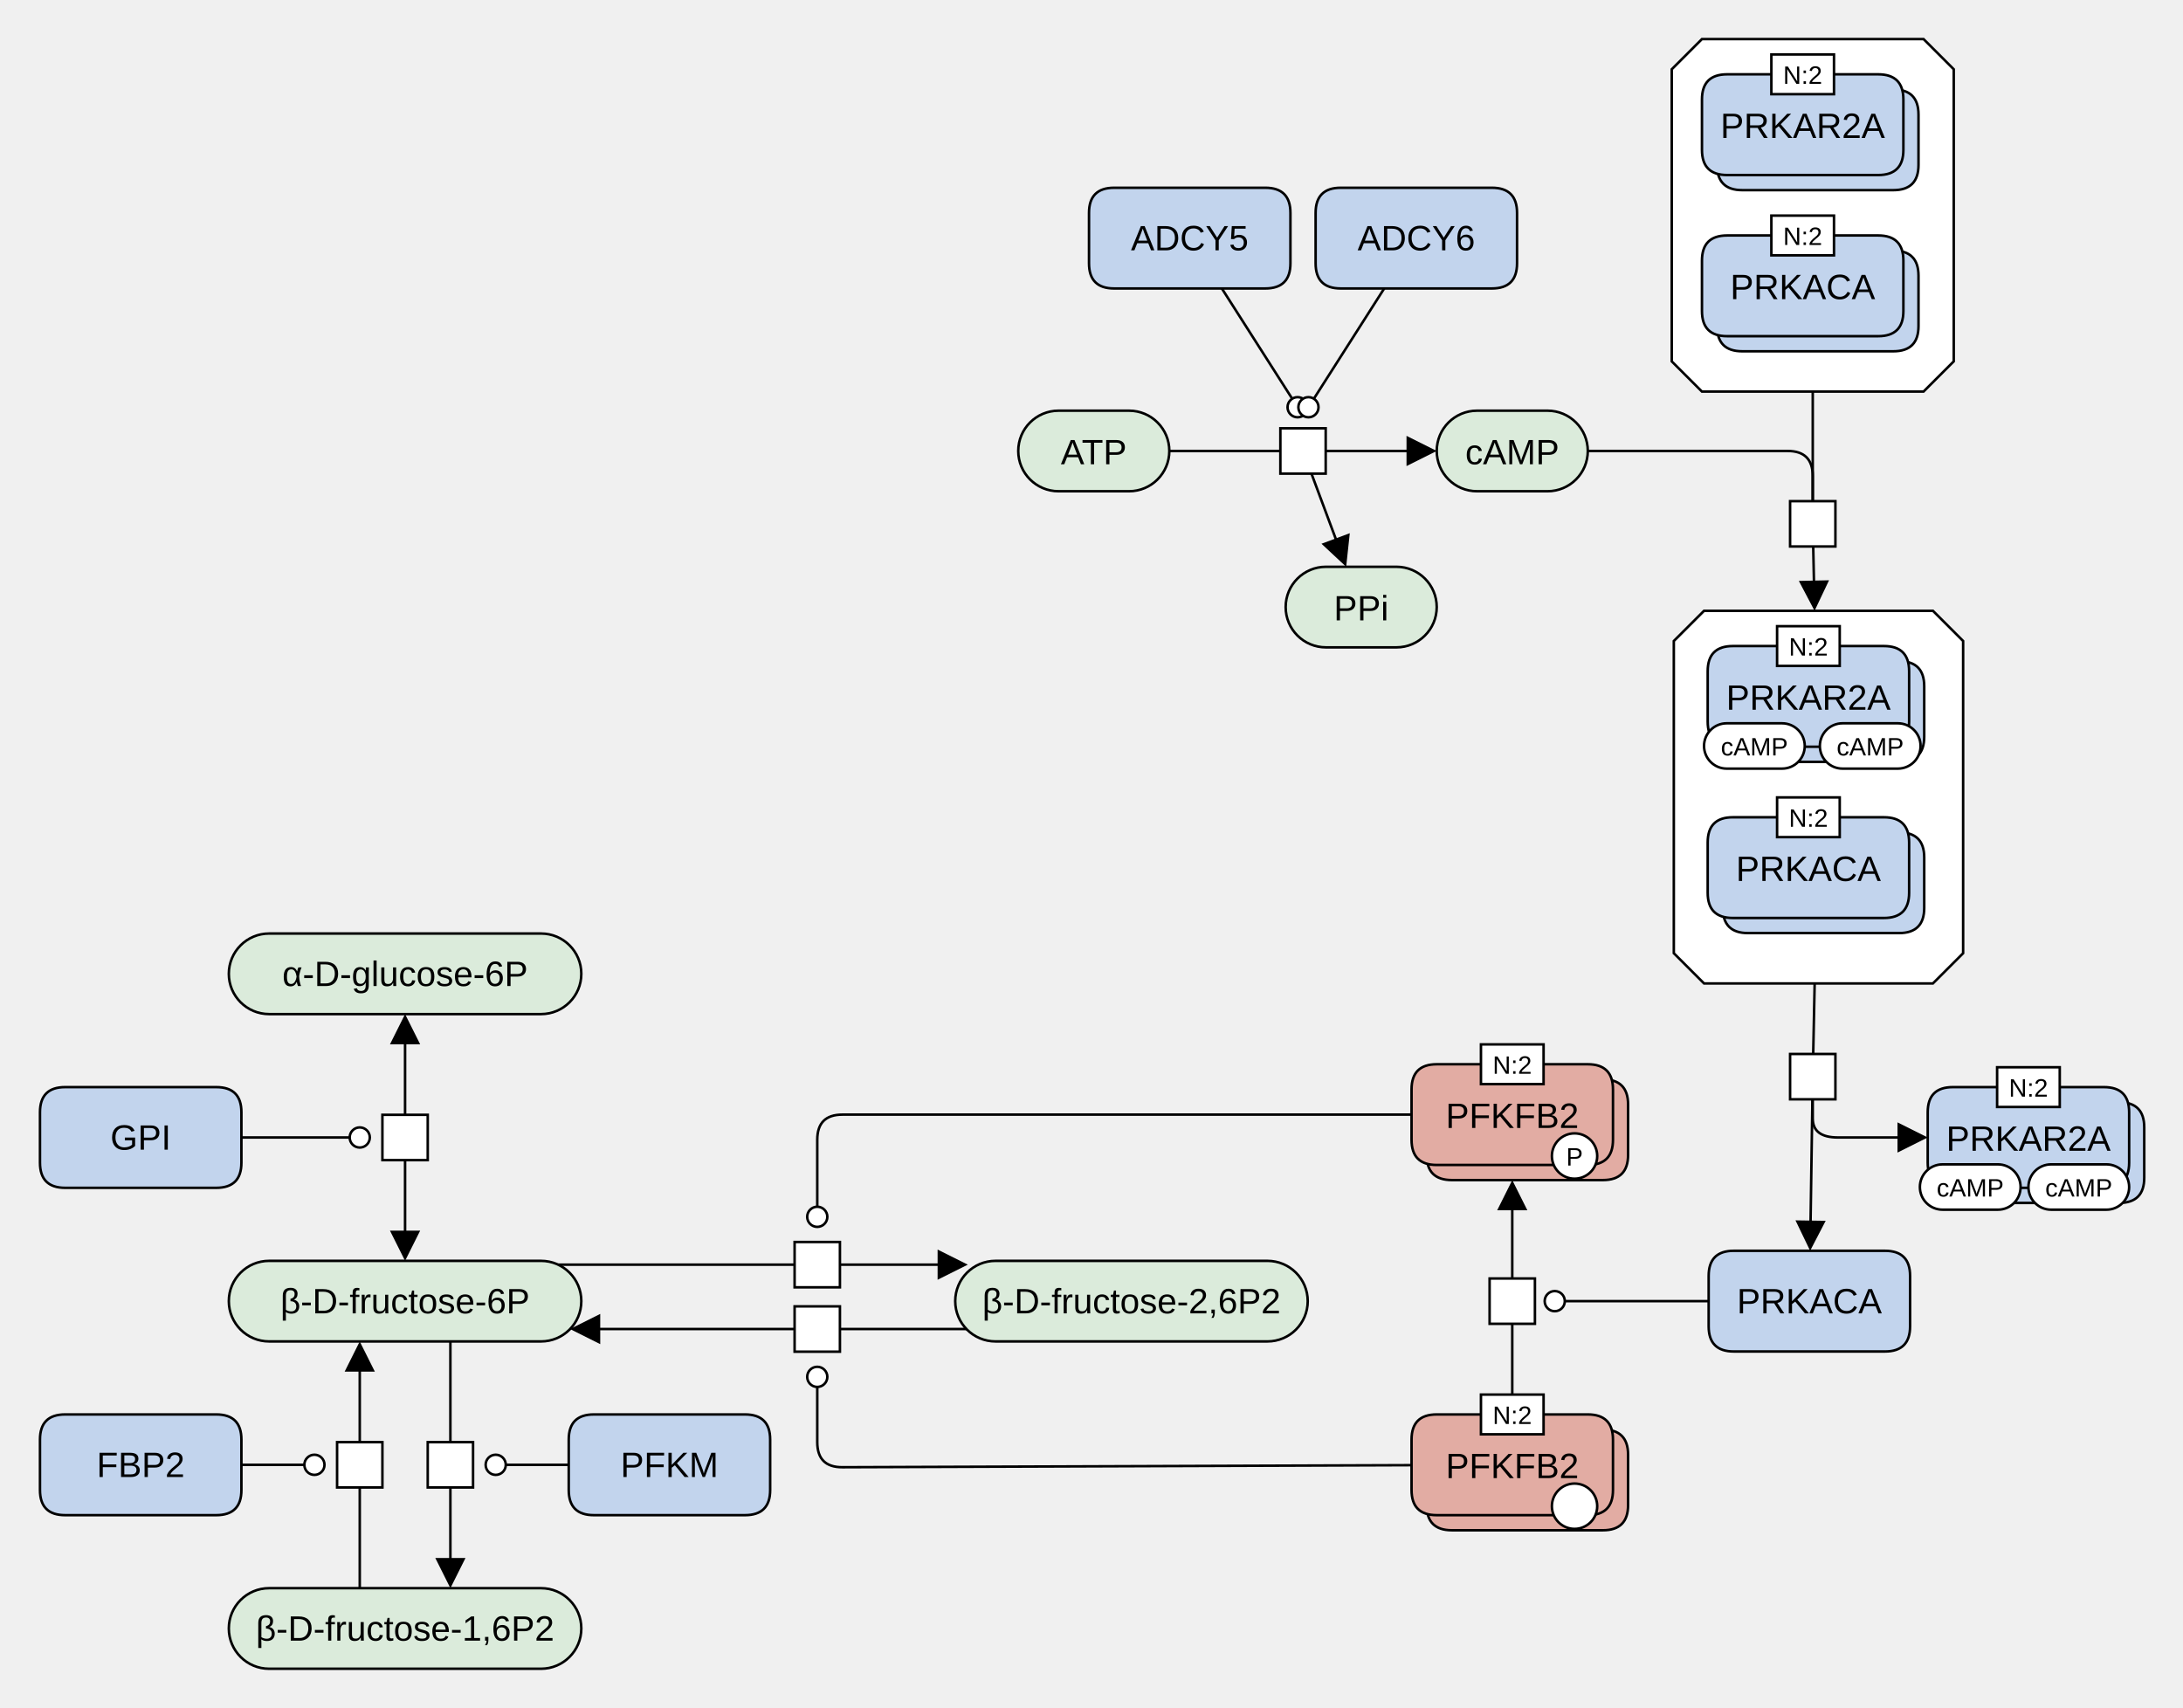
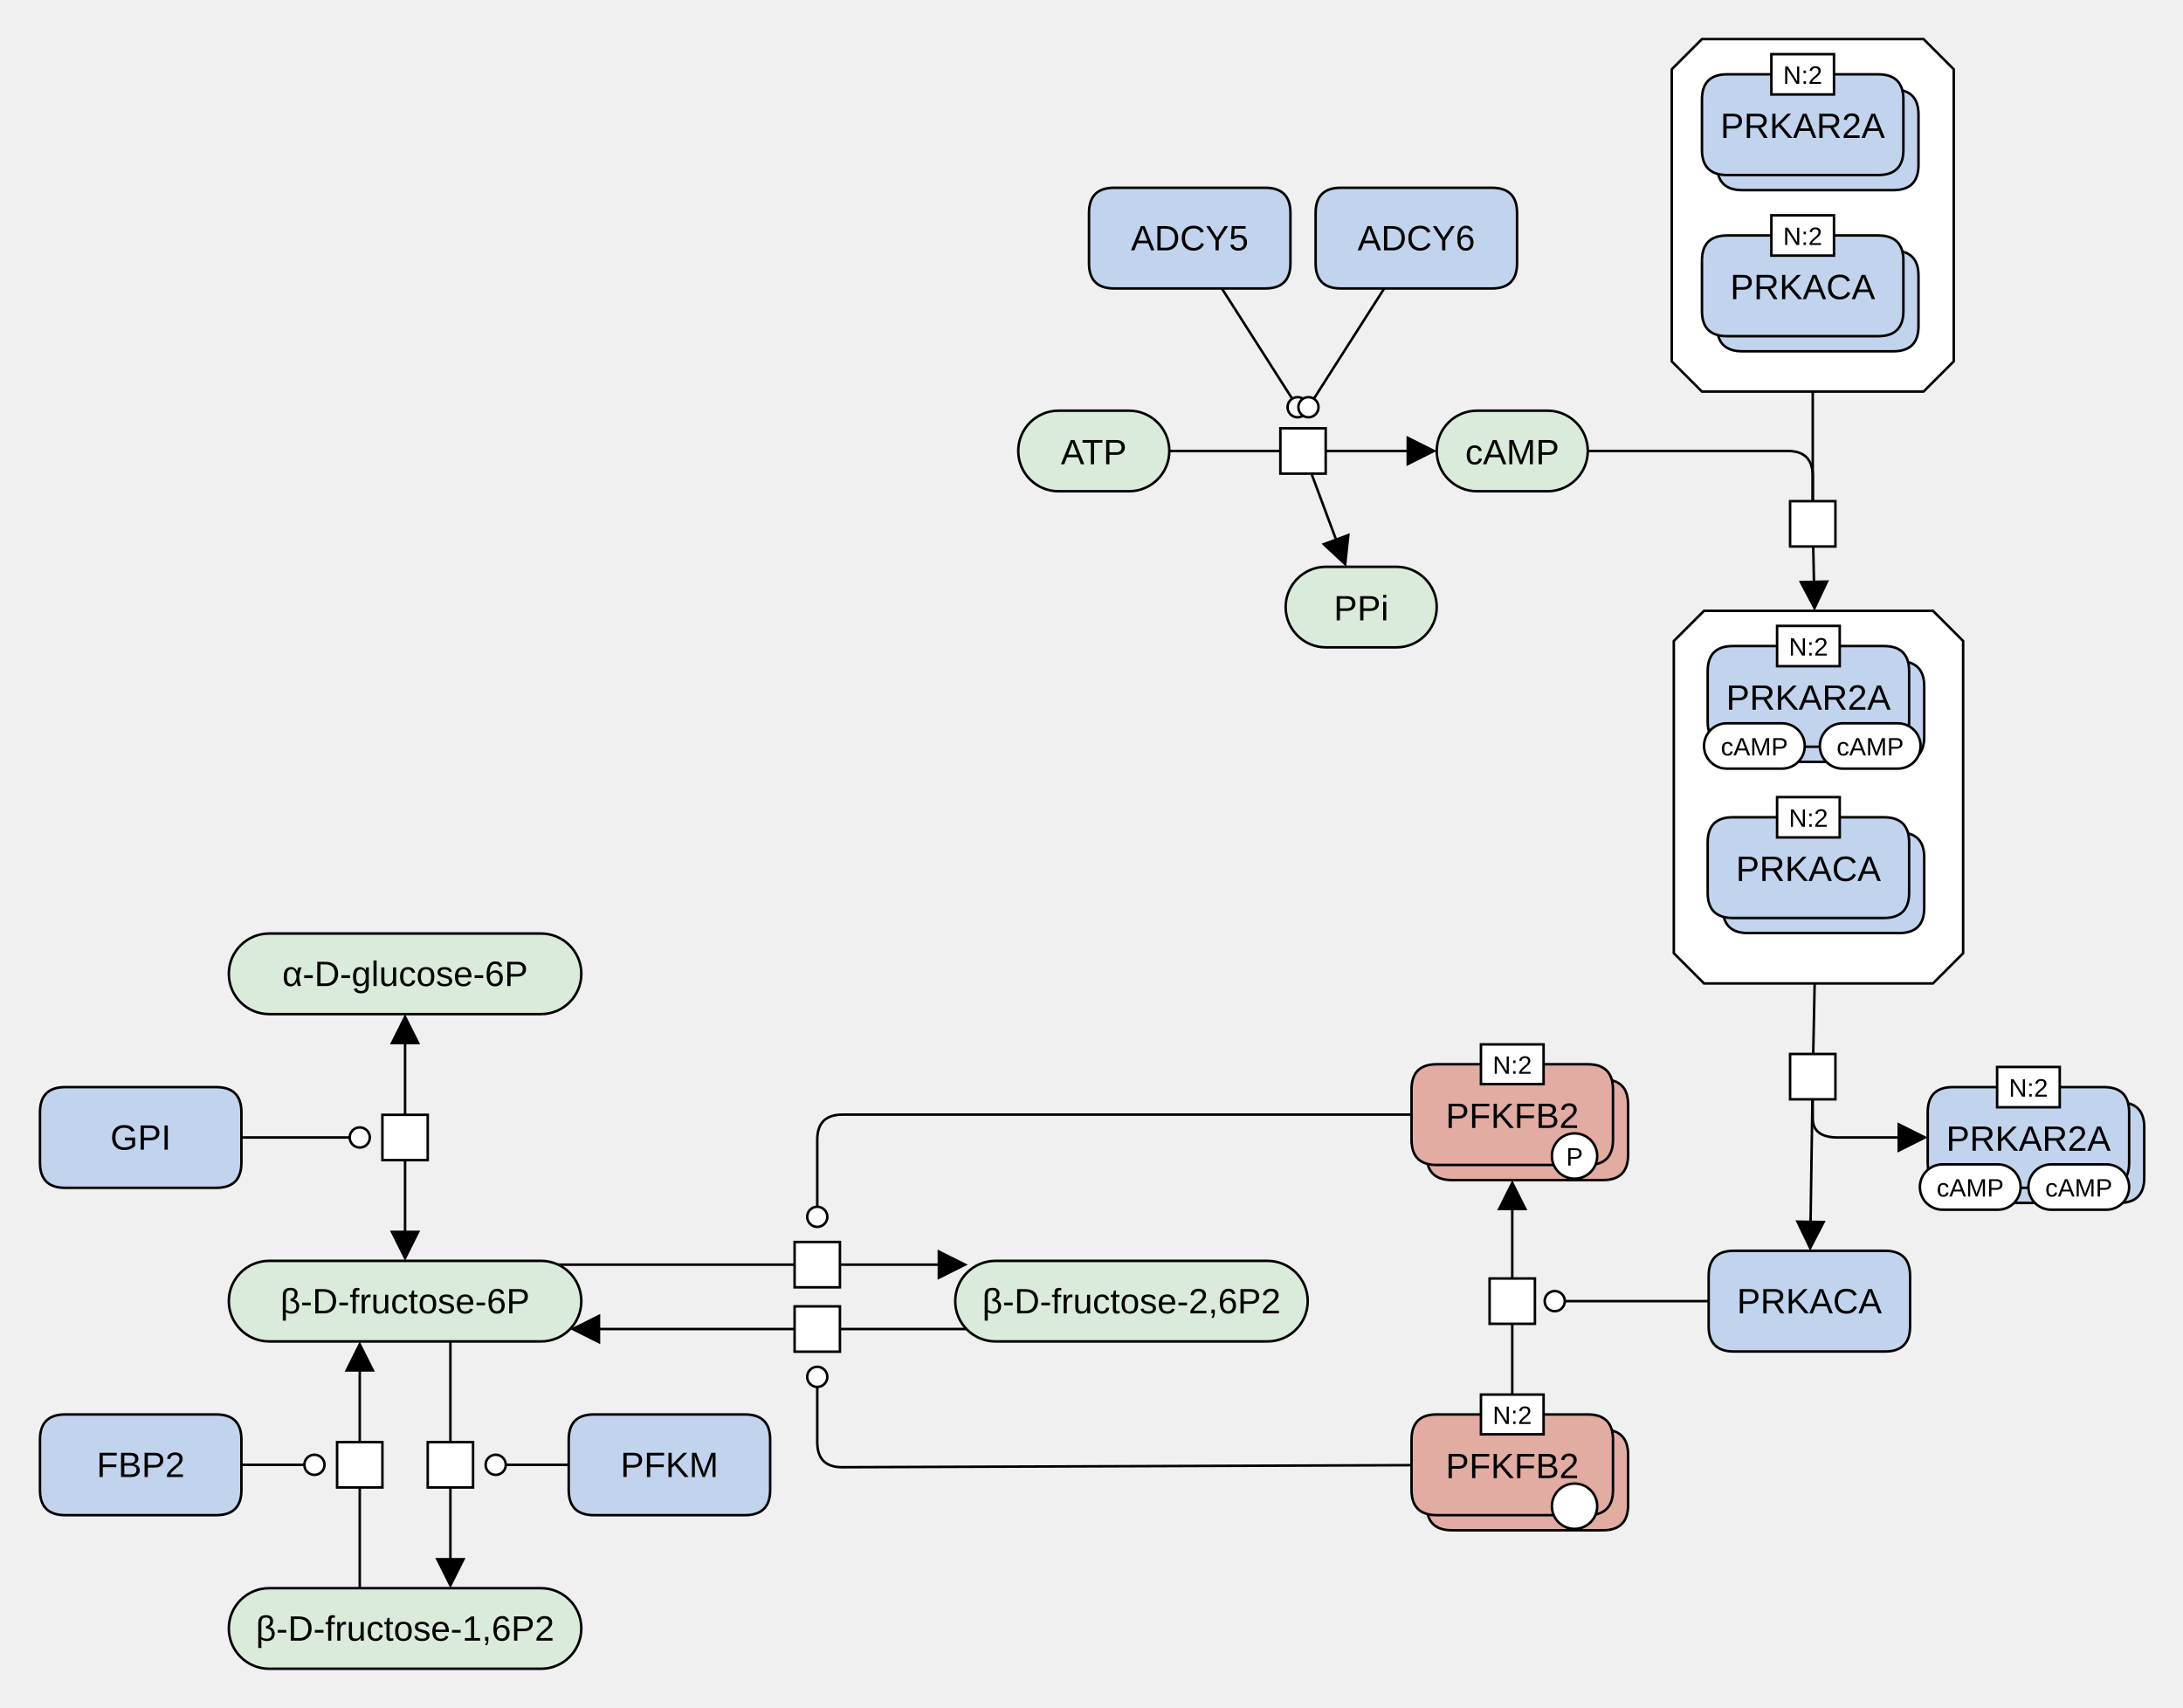
<svg xmlns="http://www.w3.org/2000/svg" xmlns:xlink="http://www.w3.org/1999/xlink" width="867" height="678" viewBox="0 0 867 678" stroke-linecap="butt" stroke-miterlimit="10">
  <g transform="translate(804,1441)">
    <a xlink:href="https://www.ebi.ac.uk/chebi/searchId.do?chebiId=CHEBI:58165" target="_blank">
      <path d="M-233.39 -1261.898 C-233.39 -1270.735 -226.227 -1277.898 -217.39 -1277.898 L-189.39 -1277.898 C-180.553 -1277.898 -173.39 -1270.735 -173.39 -1261.898 L-173.39 -1261.898 C-173.39 -1253.061 -180.553 -1245.898 -189.39 -1245.898 L-217.39 -1245.898 C-226.227 -1245.898 -233.39 -1253.061 -233.39 -1261.898 Z" fill="#DBEBDB" stroke="none" />
      <path d="M-233.39 -1261.898 C-233.39 -1270.735 -226.227 -1277.898 -217.39 -1277.898 L-189.39 -1277.898 C-180.553 -1277.898 -173.39 -1270.735 -173.39 -1261.898 L-173.39 -1261.898 C-173.39 -1253.061 -180.553 -1245.898 -189.39 -1245.898 L-217.39 -1245.898 C-226.227 -1245.898 -233.39 -1253.061 -233.39 -1261.898 Z" fill="none" stroke="#000000" />
      <text x="-203.39" y="-1256.606" text-anchor="middle" font-family="'Dialog', Arial, Helvetica, sans-serif" font-size="14" fill="#000000" stroke="none" xml:space="preserve">cAMP</text>
    </a>
    <a xlink:href="https://www.uniprot.org/uniprotkb/P13861" target="_blank">
      <path d="M-32.39 -993.246 Q-32.39 -1003.246 -22.39 -1003.246 L37.61 -1003.246 Q47.61 -1003.246 47.61 -993.246 L47.61 -973.246 Q47.61 -963.246 37.61 -963.246 L-22.39 -963.246 Q-32.39 -963.246 -32.39 -973.246 Z" fill="#C2D4ED" stroke="none" />
      <path d="M-32.39 -993.246 Q-32.39 -1003.246 -22.39 -1003.246 L37.61 -1003.246 Q47.61 -1003.246 47.61 -993.246 L47.61 -973.246 Q47.61 -963.246 37.61 -963.246 L-22.39 -963.246 Q-32.39 -963.246 -32.39 -973.246 Z" fill="none" stroke="#000000" />
      <path d="M-38.39 -999.246 Q-38.39 -1009.246 -28.39 -1009.246 L31.61 -1009.246 Q41.61 -1009.246 41.61 -999.246 L41.61 -979.246 Q41.61 -969.246 31.61 -969.246 L-28.39 -969.246 Q-38.39 -969.246 -38.39 -979.246 Z" fill="#C2D4ED" stroke="none" />
      <path d="M-38.39 -999.246 Q-38.39 -1009.246 -28.39 -1009.246 L31.61 -1009.246 Q41.61 -1009.246 41.61 -999.246 L41.61 -979.246 Q41.61 -969.246 31.61 -969.246 L-28.39 -969.246 Q-38.39 -969.246 -38.39 -979.246 Z" fill="none" stroke="#000000" />
      <text x="1.61" y="-983.955" text-anchor="middle" font-family="'Dialog', Arial, Helvetica, sans-serif" font-size="14" fill="#000000" stroke="none" xml:space="preserve">PRKAR2A</text>
      <path d="M-41.5 -969.567 C-41.5 -974.537 -37.471 -978.567 -32.5 -978.567 L-10.5 -978.567 C-5.529 -978.567 -1.5 -974.537 -1.5 -969.567 L-1.5 -969.567 C-1.5 -964.596 -5.529 -960.567 -10.5 -960.567 L-32.5 -960.567 C-37.471 -960.567 -41.5 -964.596 -41.5 -969.567 Z" fill="#FFFFFF" stroke="none" />
      <path d="M-41.5 -969.567 C-41.5 -974.537 -37.471 -978.567 -32.5 -978.567 L-10.5 -978.567 C-5.529 -978.567 -1.5 -974.537 -1.5 -969.567 L-1.5 -969.567 C-1.5 -964.596 -5.529 -960.567 -10.5 -960.567 L-32.5 -960.567 C-37.471 -960.567 -41.5 -964.596 -41.5 -969.567 Z" fill="none" stroke="#000000" />
      <text x="-21.5" y="-965.787" text-anchor="middle" font-family="'Dialog', Arial, Helvetica, sans-serif" font-size="10" fill="#000000" stroke="none" xml:space="preserve">cAMP</text>
      <path d="M1.61 -969.567 C1.61 -974.537 5.639 -978.567 10.61 -978.567 L32.61 -978.567 C37.581 -978.567 41.61 -974.537 41.61 -969.567 L41.61 -969.567 C41.61 -964.596 37.581 -960.567 32.61 -960.567 L10.61 -960.567 C5.639 -960.567 1.61 -964.596 1.61 -969.567 Z" fill="#FFFFFF" stroke="none" />
      <path d="M1.61 -969.567 C1.61 -974.537 5.639 -978.567 10.61 -978.567 L32.61 -978.567 C37.581 -978.567 41.61 -974.537 41.61 -969.567 L41.61 -969.567 C41.61 -964.596 37.581 -960.567 32.61 -960.567 L10.61 -960.567 C5.639 -960.567 1.61 -964.596 1.61 -969.567 Z" fill="none" stroke="#000000" />
      <text x="21.61" y="-965.787" text-anchor="middle" font-family="'Dialog', Arial, Helvetica, sans-serif" font-size="10" fill="#000000" stroke="none" xml:space="preserve">cAMP</text>
-       <path d="M-10.827 -1017.135 L14.048 -1017.135 L14.048 -1001.358 L-10.827 -1001.358 Z" fill="#FFFFFF" stroke="none" />
-       <path d="M-10.827 -1017.135 L14.048 -1017.135 L14.048 -1001.358 L-10.827 -1001.358 Z" fill="none" stroke="#000000" />
+       <path d="M-10.827 -1017.246 L14.048 -1017.246 L14.048 -1001.246 L-10.827 -1001.246 Z" fill="#FFFFFF" stroke="none" />
+       <path d="M-10.827 -1017.246 L14.048 -1017.246 L14.048 -1001.246 L-10.827 -1001.246 Z" fill="none" stroke="#000000" />
      <text x="1.61" y="-1005.467" text-anchor="middle" font-family="'Dialog', Arial, Helvetica, sans-serif" font-size="10" fill="#000000" stroke="none" xml:space="preserve">N:2</text>
    </a>
    <path d="M-93.049 -1241.96 L-75.049 -1241.96 L-75.049 -1223.96 L-93.049 -1223.96 Z" fill="#FFFFFF" stroke="none" />
    <path d="M-93.049 -1241.96 L-75.049 -1241.96 L-75.049 -1223.96 L-93.049 -1223.96 Z" fill="none" stroke="#000000" />
    <path d="M-128.049 -1425.483 L-40.049 -1425.483 L-28.049 -1413.483 L-28.049 -1297.483 L-40.049 -1285.483 L-128.049 -1285.483 L-140.049 -1297.483 L-140.049 -1413.483 Z" fill="#FFFFFF" stroke="none" />
    <path d="M-128.049 -1425.483 L-40.049 -1425.483 L-28.049 -1413.483 L-28.049 -1297.483 L-40.049 -1285.483 L-128.049 -1285.483 L-140.049 -1297.483 L-140.049 -1413.483 Z" fill="none" stroke="#000000" />
    <a xlink:href="https://www.uniprot.org/uniprotkb/P13861" target="_blank">
      <path d="M-122.049 -1395.483 Q-122.049 -1405.483 -112.049 -1405.483 L-52.049 -1405.483 Q-42.049 -1405.483 -42.049 -1395.483 L-42.049 -1375.483 Q-42.049 -1365.483 -52.049 -1365.483 L-112.049 -1365.483 Q-122.049 -1365.483 -122.049 -1375.483 Z" fill="#C2D4ED" stroke="none" />
      <path d="M-122.049 -1395.483 Q-122.049 -1405.483 -112.049 -1405.483 L-52.049 -1405.483 Q-42.049 -1405.483 -42.049 -1395.483 L-42.049 -1375.483 Q-42.049 -1365.483 -52.049 -1365.483 L-112.049 -1365.483 Q-122.049 -1365.483 -122.049 -1375.483 Z" fill="none" stroke="#000000" />
      <path d="M-128.049 -1401.483 Q-128.049 -1411.483 -118.049 -1411.483 L-58.049 -1411.483 Q-48.049 -1411.483 -48.049 -1401.483 L-48.049 -1381.483 Q-48.049 -1371.483 -58.049 -1371.483 L-118.049 -1371.483 Q-128.049 -1371.483 -128.049 -1381.483 Z" fill="#C2D4ED" stroke="none" />
      <path d="M-128.049 -1401.483 Q-128.049 -1411.483 -118.049 -1411.483 L-58.049 -1411.483 Q-48.049 -1411.483 -48.049 -1401.483 L-48.049 -1381.483 Q-48.049 -1371.483 -58.049 -1371.483 L-118.049 -1371.483 Q-128.049 -1371.483 -128.049 -1381.483 Z" fill="none" stroke="#000000" />
      <text x="-88.049" y="-1386.192" text-anchor="middle" font-family="'Dialog', Arial, Helvetica, sans-serif" font-size="14" fill="#000000" stroke="none" xml:space="preserve">PRKAR2A</text>
-       <path d="M-100.486 -1419.372 L-75.611 -1419.372 L-75.611 -1403.595 L-100.486 -1403.595 Z" fill="#FFFFFF" stroke="none" />
-       <path d="M-100.486 -1419.372 L-75.611 -1419.372 L-75.611 -1403.595 L-100.486 -1403.595 Z" fill="none" stroke="#000000" />
+       <path d="M-100.486 -1419.483 L-75.611 -1419.483 L-75.611 -1403.483 L-100.486 -1403.483 Z" fill="#FFFFFF" stroke="none" />
+       <path d="M-100.486 -1419.483 L-75.611 -1419.483 L-75.611 -1403.483 L-100.486 -1403.483 Z" fill="none" stroke="#000000" />
      <text x="-88.049" y="-1407.704" text-anchor="middle" font-family="'Dialog', Arial, Helvetica, sans-serif" font-size="10" fill="#000000" stroke="none" xml:space="preserve">N:2</text>
    </a>
    <a xlink:href="https://www.uniprot.org/uniprotkb/P17612" target="_blank">
      <path d="M-122.049 -1331.483 Q-122.049 -1341.483 -112.049 -1341.483 L-52.049 -1341.483 Q-42.049 -1341.483 -42.049 -1331.483 L-42.049 -1311.483 Q-42.049 -1301.483 -52.049 -1301.483 L-112.049 -1301.483 Q-122.049 -1301.483 -122.049 -1311.483 Z" fill="#C2D4ED" stroke="none" />
      <path d="M-122.049 -1331.483 Q-122.049 -1341.483 -112.049 -1341.483 L-52.049 -1341.483 Q-42.049 -1341.483 -42.049 -1331.483 L-42.049 -1311.483 Q-42.049 -1301.483 -52.049 -1301.483 L-112.049 -1301.483 Q-122.049 -1301.483 -122.049 -1311.483 Z" fill="none" stroke="#000000" />
      <path d="M-128.049 -1337.483 Q-128.049 -1347.483 -118.049 -1347.483 L-58.049 -1347.483 Q-48.049 -1347.483 -48.049 -1337.483 L-48.049 -1317.483 Q-48.049 -1307.483 -58.049 -1307.483 L-118.049 -1307.483 Q-128.049 -1307.483 -128.049 -1317.483 Z" fill="#C2D4ED" stroke="none" />
      <path d="M-128.049 -1337.483 Q-128.049 -1347.483 -118.049 -1347.483 L-58.049 -1347.483 Q-48.049 -1347.483 -48.049 -1337.483 L-48.049 -1317.483 Q-48.049 -1307.483 -58.049 -1307.483 L-118.049 -1307.483 Q-128.049 -1307.483 -128.049 -1317.483 Z" fill="none" stroke="#000000" />
      <text x="-88.049" y="-1322.192" text-anchor="middle" font-family="'Dialog', Arial, Helvetica, sans-serif" font-size="14" fill="#000000" stroke="none" xml:space="preserve">PRKACA</text>
-       <path d="M-100.486 -1355.372 L-75.611 -1355.372 L-75.611 -1339.595 L-100.486 -1339.595 Z" fill="#FFFFFF" stroke="none" />
-       <path d="M-100.486 -1355.372 L-75.611 -1355.372 L-75.611 -1339.595 L-100.486 -1339.595 Z" fill="none" stroke="#000000" />
+       <path d="M-100.486 -1355.483 L-75.611 -1355.483 L-75.611 -1339.483 L-100.486 -1339.483 Z" fill="#FFFFFF" stroke="none" />
+       <path d="M-100.486 -1355.483 L-75.611 -1355.483 L-75.611 -1339.483 L-100.486 -1339.483 Z" fill="none" stroke="#000000" />
      <text x="-88.049" y="-1343.704" text-anchor="middle" font-family="'Dialog', Arial, Helvetica, sans-serif" font-size="10" fill="#000000" stroke="none" xml:space="preserve">N:2</text>
    </a>
    <path d="M-93.049 -1022.404 L-75.049 -1022.404 L-75.049 -1004.404 L-93.049 -1004.404 Z" fill="#FFFFFF" stroke="none" />
    <path d="M-93.049 -1022.404 L-75.049 -1022.404 L-75.049 -1004.404 L-93.049 -1004.404 Z" fill="none" stroke="#000000" />
    <path d="M-127.226 -1198.419 L-36.323 -1198.419 L-24.323 -1186.419 L-24.323 -1062.419 L-36.323 -1050.419 L-127.226 -1050.419 L-139.226 -1062.419 L-139.226 -1186.419 Z" fill="#FFFFFF" stroke="none" />
    <path d="M-127.226 -1198.419 L-36.323 -1198.419 L-24.323 -1186.419 L-24.323 -1062.419 L-36.323 -1050.419 L-127.226 -1050.419 L-139.226 -1062.419 L-139.226 -1186.419 Z" fill="none" stroke="#000000" />
    <a xlink:href="https://www.uniprot.org/uniprotkb/P13861" target="_blank">
      <path d="M-119.774 -1168.419 Q-119.774 -1178.419 -109.774 -1178.419 L-49.774 -1178.419 Q-39.774 -1178.419 -39.774 -1168.419 L-39.774 -1148.419 Q-39.774 -1138.419 -49.774 -1138.419 L-109.774 -1138.419 Q-119.774 -1138.419 -119.774 -1148.419 Z" fill="#C2D4ED" stroke="none" />
      <path d="M-119.774 -1168.419 Q-119.774 -1178.419 -109.774 -1178.419 L-49.774 -1178.419 Q-39.774 -1178.419 -39.774 -1168.419 L-39.774 -1148.419 Q-39.774 -1138.419 -49.774 -1138.419 L-109.774 -1138.419 Q-119.774 -1138.419 -119.774 -1148.419 Z" fill="none" stroke="#000000" />
      <path d="M-125.774 -1174.419 Q-125.774 -1184.419 -115.774 -1184.419 L-55.774 -1184.419 Q-45.774 -1184.419 -45.774 -1174.419 L-45.774 -1154.419 Q-45.774 -1144.419 -55.774 -1144.419 L-115.774 -1144.419 Q-125.774 -1144.419 -125.774 -1154.419 Z" fill="#C2D4ED" stroke="none" />
      <path d="M-125.774 -1174.419 Q-125.774 -1184.419 -115.774 -1184.419 L-55.774 -1184.419 Q-45.774 -1184.419 -45.774 -1174.419 L-45.774 -1154.419 Q-45.774 -1144.419 -55.774 -1144.419 L-115.774 -1144.419 Q-125.774 -1144.419 -125.774 -1154.419 Z" fill="none" stroke="#000000" />
      <text x="-85.774" y="-1159.127" text-anchor="middle" font-family="'Dialog', Arial, Helvetica, sans-serif" font-size="14" fill="#000000" stroke="none" xml:space="preserve">PRKAR2A</text>
      <path d="M-127.226 -1144.739 C-127.226 -1149.709 -123.196 -1153.739 -118.226 -1153.739 L-96.226 -1153.739 C-91.255 -1153.739 -87.226 -1149.709 -87.226 -1144.739 L-87.226 -1144.739 C-87.226 -1139.768 -91.255 -1135.739 -96.226 -1135.739 L-118.226 -1135.739 C-123.196 -1135.739 -127.226 -1139.768 -127.226 -1144.739 Z" fill="#FFFFFF" stroke="none" />
      <path d="M-127.226 -1144.739 C-127.226 -1149.709 -123.196 -1153.739 -118.226 -1153.739 L-96.226 -1153.739 C-91.255 -1153.739 -87.226 -1149.709 -87.226 -1144.739 L-87.226 -1144.739 C-87.226 -1139.768 -91.255 -1135.739 -96.226 -1135.739 L-118.226 -1135.739 C-123.196 -1135.739 -127.226 -1139.768 -127.226 -1144.739 Z" fill="none" stroke="#000000" />
      <text x="-107.226" y="-1140.959" text-anchor="middle" font-family="'Dialog', Arial, Helvetica, sans-serif" font-size="10" fill="#000000" stroke="none" xml:space="preserve">cAMP</text>
      <path d="M-81.226 -1144.739 C-81.226 -1149.709 -77.196 -1153.739 -72.226 -1153.739 L-50.226 -1153.739 C-45.255 -1153.739 -41.226 -1149.709 -41.226 -1144.739 L-41.226 -1144.739 C-41.226 -1139.768 -45.255 -1135.739 -50.226 -1135.739 L-72.226 -1135.739 C-77.196 -1135.739 -81.226 -1139.768 -81.226 -1144.739 Z" fill="#FFFFFF" stroke="none" />
      <path d="M-81.226 -1144.739 C-81.226 -1149.709 -77.196 -1153.739 -72.226 -1153.739 L-50.226 -1153.739 C-45.255 -1153.739 -41.226 -1149.709 -41.226 -1144.739 L-41.226 -1144.739 C-41.226 -1139.768 -45.255 -1135.739 -50.226 -1135.739 L-72.226 -1135.739 C-77.196 -1135.739 -81.226 -1139.768 -81.226 -1144.739 Z" fill="none" stroke="#000000" />
      <text x="-61.226" y="-1140.959" text-anchor="middle" font-family="'Dialog', Arial, Helvetica, sans-serif" font-size="10" fill="#000000" stroke="none" xml:space="preserve">cAMP</text>
-       <path d="M-98.212 -1192.307 L-73.337 -1192.307 L-73.337 -1176.53 L-98.212 -1176.53 Z" fill="#FFFFFF" stroke="none" />
-       <path d="M-98.212 -1192.307 L-73.337 -1192.307 L-73.337 -1176.53 L-98.212 -1176.53 Z" fill="none" stroke="#000000" />
+       <path d="M-98.212 -1192.419 L-73.337 -1192.419 L-73.337 -1176.419 L-98.212 -1176.419 Z" fill="#FFFFFF" stroke="none" />
+       <path d="M-98.212 -1192.419 L-73.337 -1192.419 L-73.337 -1176.419 L-98.212 -1176.419 Z" fill="none" stroke="#000000" />
      <text x="-85.774" y="-1180.639" text-anchor="middle" font-family="'Dialog', Arial, Helvetica, sans-serif" font-size="10" fill="#000000" stroke="none" xml:space="preserve">N:2</text>
    </a>
    <a xlink:href="https://www.uniprot.org/uniprotkb/P17612" target="_blank">
      <path d="M-119.774 -1100.419 Q-119.774 -1110.419 -109.774 -1110.419 L-49.774 -1110.419 Q-39.774 -1110.419 -39.774 -1100.419 L-39.774 -1080.419 Q-39.774 -1070.419 -49.774 -1070.419 L-109.774 -1070.419 Q-119.774 -1070.419 -119.774 -1080.419 Z" fill="#C2D4ED" stroke="none" />
      <path d="M-119.774 -1100.419 Q-119.774 -1110.419 -109.774 -1110.419 L-49.774 -1110.419 Q-39.774 -1110.419 -39.774 -1100.419 L-39.774 -1080.419 Q-39.774 -1070.419 -49.774 -1070.419 L-109.774 -1070.419 Q-119.774 -1070.419 -119.774 -1080.419 Z" fill="none" stroke="#000000" />
      <path d="M-125.774 -1106.419 Q-125.774 -1116.419 -115.774 -1116.419 L-55.774 -1116.419 Q-45.774 -1116.419 -45.774 -1106.419 L-45.774 -1086.419 Q-45.774 -1076.419 -55.774 -1076.419 L-115.774 -1076.419 Q-125.774 -1076.419 -125.774 -1086.419 Z" fill="#C2D4ED" stroke="none" />
      <path d="M-125.774 -1106.419 Q-125.774 -1116.419 -115.774 -1116.419 L-55.774 -1116.419 Q-45.774 -1116.419 -45.774 -1106.419 L-45.774 -1086.419 Q-45.774 -1076.419 -55.774 -1076.419 L-115.774 -1076.419 Q-125.774 -1076.419 -125.774 -1086.419 Z" fill="none" stroke="#000000" />
      <text x="-85.774" y="-1091.127" text-anchor="middle" font-family="'Dialog', Arial, Helvetica, sans-serif" font-size="14" fill="#000000" stroke="none" xml:space="preserve">PRKACA</text>
-       <path d="M-98.212 -1124.307 L-73.337 -1124.307 L-73.337 -1108.53 L-98.212 -1108.53 Z" fill="#FFFFFF" stroke="none" />
-       <path d="M-98.212 -1124.307 L-73.337 -1124.307 L-73.337 -1108.53 L-98.212 -1108.53 Z" fill="none" stroke="#000000" />
+       <path d="M-98.212 -1124.419 L-73.337 -1124.419 L-73.337 -1108.419 L-98.212 -1108.419 Z" fill="#FFFFFF" stroke="none" />
+       <path d="M-98.212 -1124.419 L-73.337 -1124.419 L-73.337 -1108.419 L-98.212 -1108.419 Z" fill="none" stroke="#000000" />
      <text x="-85.774" y="-1112.639" text-anchor="middle" font-family="'Dialog', Arial, Helvetica, sans-serif" font-size="10" fill="#000000" stroke="none" xml:space="preserve">N:2</text>
    </a>
    <a xlink:href="https://www.uniprot.org/uniprotkb/P17612" target="_blank">
      <path d="M-125.39 -934.246 Q-125.39 -944.246 -115.39 -944.246 L-55.39 -944.246 Q-45.39 -944.246 -45.39 -934.246 L-45.39 -914.246 Q-45.39 -904.246 -55.39 -904.246 L-115.39 -904.246 Q-125.39 -904.246 -125.39 -914.246 Z" fill="#C2D4ED" stroke="none" />
      <path d="M-125.39 -934.246 Q-125.39 -944.246 -115.39 -944.246 L-55.39 -944.246 Q-45.39 -944.246 -45.39 -934.246 L-45.39 -914.246 Q-45.39 -904.246 -55.39 -904.246 L-115.39 -904.246 Q-125.39 -904.246 -125.39 -914.246 Z" fill="none" stroke="#000000" />
      <text x="-85.39" y="-919.397" text-anchor="middle" font-family="Arial, Helvetica, sans-serif" font-size="14" fill="#000000" stroke="none" xml:space="preserve">PRKACA</text>
    </a>
    <a xlink:href="https://www.ebi.ac.uk/chebi/searchId.do?chebiId=CHEBI:58225" target="_blank">
      <path d="M-713.122 -1054.246 C-713.122 -1063.083 -705.959 -1070.246 -697.122 -1070.246 L-589.122 -1070.246 C-580.285 -1070.246 -573.122 -1063.083 -573.122 -1054.246 L-573.122 -1054.246 C-573.122 -1045.41 -580.285 -1038.246 -589.122 -1038.246 L-697.122 -1038.246 C-705.959 -1038.246 -713.122 -1045.41 -713.122 -1054.246 Z" fill="#DBEBDB" stroke="none" />
      <path d="M-713.122 -1054.246 C-713.122 -1063.083 -705.959 -1070.246 -697.122 -1070.246 L-589.122 -1070.246 C-580.285 -1070.246 -573.122 -1063.083 -573.122 -1054.246 L-573.122 -1054.246 C-573.122 -1045.41 -580.285 -1038.246 -589.122 -1038.246 L-697.122 -1038.246 C-705.959 -1038.246 -713.122 -1045.41 -713.122 -1054.246 Z" fill="none" stroke="#000000" />
      <text x="-643.122" y="-1049.397" text-anchor="middle" font-family="Arial, Helvetica, sans-serif" font-size="14" fill="#000000" stroke="none" xml:space="preserve">α-D-glucose-6P</text>
    </a>
    <a xlink:href="https://www.ebi.ac.uk/chebi/searchId.do?chebiId=CHEBI:57634" target="_blank">
      <path d="M-713.122 -924.246 C-713.122 -933.083 -705.959 -940.246 -697.122 -940.246 L-589.122 -940.246 C-580.285 -940.246 -573.122 -933.083 -573.122 -924.246 L-573.122 -924.246 C-573.122 -915.41 -580.285 -908.246 -589.122 -908.246 L-697.122 -908.246 C-705.959 -908.246 -713.122 -915.41 -713.122 -924.246 Z" fill="#DBEBDB" stroke="none" />
      <path d="M-713.122 -924.246 C-713.122 -933.083 -705.959 -940.246 -697.122 -940.246 L-589.122 -940.246 C-580.285 -940.246 -573.122 -933.083 -573.122 -924.246 L-573.122 -924.246 C-573.122 -915.41 -580.285 -908.246 -589.122 -908.246 L-697.122 -908.246 C-705.959 -908.246 -713.122 -915.41 -713.122 -924.246 Z" fill="none" stroke="#000000" />
      <text x="-643.122" y="-919.397" text-anchor="middle" font-family="Arial, Helvetica, sans-serif" font-size="14" fill="#000000" stroke="none" xml:space="preserve">β-D-fructose-6P</text>
    </a>
    <a xlink:href="https://www.uniprot.org/uniprotkb/P06744" target="_blank">
      <path d="M-788.122 -999.246 Q-788.122 -1009.246 -778.122 -1009.246 L-718.122 -1009.246 Q-708.122 -1009.246 -708.122 -999.246 L-708.122 -979.246 Q-708.122 -969.246 -718.122 -969.246 L-778.122 -969.246 Q-788.122 -969.246 -788.122 -979.246 Z" fill="#C2D4ED" stroke="none" />
      <path d="M-788.122 -999.246 Q-788.122 -1009.246 -778.122 -1009.246 L-718.122 -1009.246 Q-708.122 -1009.246 -708.122 -999.246 L-708.122 -979.246 Q-708.122 -969.246 -718.122 -969.246 L-778.122 -969.246 Q-788.122 -969.246 -788.122 -979.246 Z" fill="none" stroke="#000000" />
      <text x="-748.122" y="-984.397" text-anchor="middle" font-family="Arial, Helvetica, sans-serif" font-size="14" fill="#000000" stroke="none" xml:space="preserve">GPI</text>
    </a>
    <path d="M-652.122 -998.246 L-634.122 -998.246 L-634.122 -980.246 L-652.122 -980.246 Z" fill="#FFFFFF" stroke="none" />
    <path d="M-652.122 -998.246 L-634.122 -998.246 L-634.122 -980.246 L-652.122 -980.246 Z" fill="none" stroke="#000000" />
    <path d="M-634.122 -868.246 L-616.122 -868.246 L-616.122 -850.246 L-634.122 -850.246 Z" fill="#FFFFFF" stroke="none" />
    <path d="M-634.122 -868.246 L-616.122 -868.246 L-616.122 -850.246 L-634.122 -850.246 Z" fill="none" stroke="#000000" />
    <path d="M-670.122 -868.246 L-652.122 -868.246 L-652.122 -850.246 L-670.122 -850.246 Z" fill="#FFFFFF" stroke="none" />
    <path d="M-670.122 -868.246 L-652.122 -868.246 L-652.122 -850.246 L-670.122 -850.246 Z" fill="none" stroke="#000000" />
    <a xlink:href="https://www.ebi.ac.uk/chebi/searchId.do?chebiId=CHEBI:32966" target="_blank">
      <path d="M-713.122 -794.246 C-713.122 -803.083 -705.959 -810.246 -697.122 -810.246 L-589.122 -810.246 C-580.285 -810.246 -573.122 -803.083 -573.122 -794.246 L-573.122 -794.246 C-573.122 -785.41 -580.285 -778.246 -589.122 -778.246 L-697.122 -778.246 C-705.959 -778.246 -713.122 -785.41 -713.122 -794.246 Z" fill="#DBEBDB" stroke="none" />
      <path d="M-713.122 -794.246 C-713.122 -803.083 -705.959 -810.246 -697.122 -810.246 L-589.122 -810.246 C-580.285 -810.246 -573.122 -803.083 -573.122 -794.246 L-573.122 -794.246 C-573.122 -785.41 -580.285 -778.246 -589.122 -778.246 L-697.122 -778.246 C-705.959 -778.246 -713.122 -785.41 -713.122 -794.246 Z" fill="none" stroke="#000000" />
      <text x="-643.122" y="-789.397" text-anchor="middle" font-family="Arial, Helvetica, sans-serif" font-size="14" fill="#000000" stroke="none" xml:space="preserve">β-D-fructose-1,6P2</text>
    </a>
    <a xlink:href="https://www.uniprot.org/uniprotkb/O00757" target="_blank">
      <path d="M-788.122 -869.246 Q-788.122 -879.246 -778.122 -879.246 L-718.122 -879.246 Q-708.122 -879.246 -708.122 -869.246 L-708.122 -849.246 Q-708.122 -839.246 -718.122 -839.246 L-778.122 -839.246 Q-788.122 -839.246 -788.122 -849.246 Z" fill="#C2D4ED" stroke="none" />
      <path d="M-788.122 -869.246 Q-788.122 -879.246 -778.122 -879.246 L-718.122 -879.246 Q-708.122 -879.246 -708.122 -869.246 L-708.122 -849.246 Q-708.122 -839.246 -718.122 -839.246 L-778.122 -839.246 Q-788.122 -839.246 -788.122 -849.246 Z" fill="none" stroke="#000000" />
      <text x="-748.122" y="-854.397" text-anchor="middle" font-family="Arial, Helvetica, sans-serif" font-size="14" fill="#000000" stroke="none" xml:space="preserve">FBP2</text>
    </a>
    <a xlink:href="https://www.uniprot.org/uniprotkb/P08237" target="_blank">
      <path d="M-578.122 -869.246 Q-578.122 -879.246 -568.122 -879.246 L-508.122 -879.246 Q-498.122 -879.246 -498.122 -869.246 L-498.122 -849.246 Q-498.122 -839.246 -508.122 -839.246 L-568.122 -839.246 Q-578.122 -839.246 -578.122 -849.246 Z" fill="#C2D4ED" stroke="none" />
      <path d="M-578.122 -869.246 Q-578.122 -879.246 -568.122 -879.246 L-508.122 -879.246 Q-498.122 -879.246 -498.122 -869.246 L-498.122 -849.246 Q-498.122 -839.246 -508.122 -839.246 L-568.122 -839.246 Q-578.122 -839.246 -578.122 -849.246 Z" fill="none" stroke="#000000" />
      <text x="-538.122" y="-854.397" text-anchor="middle" font-family="Arial, Helvetica, sans-serif" font-size="14" fill="#000000" stroke="none" xml:space="preserve">PFKM</text>
    </a>
    <a xlink:href="https://www.ebi.ac.uk/chebi/searchId.do?chebiId=CHEBI:58579" target="_blank">
      <path d="M-424.622 -924.246 C-424.622 -933.083 -417.459 -940.246 -408.622 -940.246 L-300.622 -940.246 C-291.785 -940.246 -284.622 -933.083 -284.622 -924.246 L-284.622 -924.246 C-284.622 -915.41 -291.785 -908.246 -300.622 -908.246 L-408.622 -908.246 C-417.459 -908.246 -424.622 -915.41 -424.622 -924.246 Z" fill="#DBEBDB" stroke="none" />
      <path d="M-424.622 -924.246 C-424.622 -933.083 -417.459 -940.246 -408.622 -940.246 L-300.622 -940.246 C-291.785 -940.246 -284.622 -933.083 -284.622 -924.246 L-284.622 -924.246 C-284.622 -915.41 -291.785 -908.246 -300.622 -908.246 L-408.622 -908.246 C-417.459 -908.246 -424.622 -915.41 -424.622 -924.246 Z" fill="none" stroke="#000000" />
      <text x="-354.622" y="-919.397" text-anchor="middle" font-family="Arial, Helvetica, sans-serif" font-size="14" fill="#000000" stroke="none" xml:space="preserve">β-D-fructose-2,6P2</text>
    </a>
    <path d="M-488.415 -947.736 L-470.415 -947.736 L-470.415 -929.736 L-488.415 -929.736 Z" fill="#FFFFFF" stroke="none" />
    <path d="M-488.415 -947.736 L-470.415 -947.736 L-470.415 -929.736 L-488.415 -929.736 Z" fill="none" stroke="#000000" />
    <path d="M-488.415 -922.171 L-470.415 -922.171 L-470.415 -904.171 L-488.415 -904.171 Z" fill="#FFFFFF" stroke="none" />
    <path d="M-488.415 -922.171 L-470.415 -922.171 L-470.415 -904.171 L-488.415 -904.171 Z" fill="none" stroke="#000000" />
    <path d="M-212.39 -933.246 L-194.39 -933.246 L-194.39 -915.246 L-212.39 -915.246 Z" fill="#FFFFFF" stroke="none" />
    <path d="M-212.39 -933.246 L-194.39 -933.246 L-194.39 -915.246 L-212.39 -915.246 Z" fill="none" stroke="#000000" />
    <a xlink:href="https://www.ebi.ac.uk/chebi/searchId.do?chebiId=CHEBI:30616" target="_blank">
      <path d="M-399.591 -1261.898 C-399.591 -1270.735 -392.428 -1277.898 -383.591 -1277.898 L-355.591 -1277.898 C-346.754 -1277.898 -339.591 -1270.735 -339.591 -1261.898 L-339.591 -1261.898 C-339.591 -1253.061 -346.754 -1245.898 -355.591 -1245.898 L-383.591 -1245.898 C-392.428 -1245.898 -399.591 -1253.061 -399.591 -1261.898 Z" fill="#DBEBDB" stroke="none" />
      <path d="M-399.591 -1261.898 C-399.591 -1270.735 -392.428 -1277.898 -383.591 -1277.898 L-355.591 -1277.898 C-346.754 -1277.898 -339.591 -1270.735 -339.591 -1261.898 L-339.591 -1261.898 C-339.591 -1253.061 -346.754 -1245.898 -355.591 -1245.898 L-383.591 -1245.898 C-392.428 -1245.898 -399.591 -1253.061 -399.591 -1261.898 Z" fill="none" stroke="#000000" />
      <text x="-369.591" y="-1256.606" text-anchor="middle" font-family="'Dialog', Arial, Helvetica, sans-serif" font-size="14" fill="#000000" stroke="none" xml:space="preserve">ATP</text>
    </a>
    <path d="M-295.49 -1270.898 L-277.49 -1270.898 L-277.49 -1252.898 L-295.49 -1252.898 Z" fill="#FFFFFF" stroke="none" />
    <path d="M-295.49 -1270.898 L-277.49 -1270.898 L-277.49 -1252.898 L-295.49 -1252.898 Z" fill="none" stroke="#000000" />
    <a xlink:href="https://www.uniprot.org/uniprotkb/O95622" target="_blank">
      <path d="M-371.49 -1356.433 Q-371.49 -1366.433 -361.49 -1366.433 L-301.49 -1366.433 Q-291.49 -1366.433 -291.49 -1356.433 L-291.49 -1336.433 Q-291.49 -1326.433 -301.49 -1326.433 L-361.49 -1326.433 Q-371.49 -1326.433 -371.49 -1336.433 Z" fill="#C2D4ED" stroke="none" />
      <path d="M-371.49 -1356.433 Q-371.49 -1366.433 -361.49 -1366.433 L-301.49 -1366.433 Q-291.49 -1366.433 -291.49 -1356.433 L-291.49 -1336.433 Q-291.49 -1326.433 -301.49 -1326.433 L-361.49 -1326.433 Q-371.49 -1326.433 -371.49 -1336.433 Z" fill="none" stroke="#000000" />
      <text x="-331.49" y="-1341.583" text-anchor="middle" font-family="Arial, Helvetica, sans-serif" font-size="14" fill="#000000" stroke="none" xml:space="preserve">ADCY5</text>
    </a>
    <a xlink:href="https://www.uniprot.org/uniprotkb/O60825" target="_blank">
      <path d="M-237.39 -1002.325 Q-237.39 -1012.325 -227.39 -1012.325 L-167.39 -1012.325 Q-157.39 -1012.325 -157.39 -1002.325 L-157.39 -982.325 Q-157.39 -972.325 -167.39 -972.325 L-227.39 -972.325 Q-237.39 -972.325 -237.39 -982.325 Z" fill="#E2ACA3" stroke="none" />
      <path d="M-237.39 -1002.325 Q-237.39 -1012.325 -227.39 -1012.325 L-167.39 -1012.325 Q-157.39 -1012.325 -157.39 -1002.325 L-157.39 -982.325 Q-157.39 -972.325 -167.39 -972.325 L-227.39 -972.325 Q-237.39 -972.325 -237.39 -982.325 Z" fill="none" stroke="#000000" />
      <path d="M-243.39 -1008.325 Q-243.39 -1018.325 -233.39 -1018.325 L-173.39 -1018.325 Q-163.39 -1018.325 -163.39 -1008.325 L-163.39 -988.325 Q-163.39 -978.325 -173.39 -978.325 L-233.39 -978.325 Q-243.39 -978.325 -243.39 -988.325 Z" fill="#E2ACA3" stroke="none" />
      <path d="M-243.39 -1008.325 Q-243.39 -1018.325 -233.39 -1018.325 L-173.39 -1018.325 Q-163.39 -1018.325 -163.39 -1008.325 L-163.39 -988.325 Q-163.39 -978.325 -173.39 -978.325 L-233.39 -978.325 Q-243.39 -978.325 -243.39 -988.325 Z" fill="none" stroke="#000000" />
      <text x="-203.39" y="-993.034" text-anchor="middle" font-family="'Dialog', Arial, Helvetica, sans-serif" font-size="14" fill="#000000" stroke="none" xml:space="preserve">PFKFB2</text>
      <rect x="-215.827" y="-1026.214" width="24.875" height="15.777" fill="#FFFFFF" stroke="none" />
      <rect x="-215.827" y="-1026.214" width="24.875" height="15.777" fill="none" stroke="#000000" />
      <text x="-203.39" y="-1014.546" text-anchor="middle" font-family="'Dialog', Arial, Helvetica, sans-serif" font-size="10" fill="#000000" stroke="none" xml:space="preserve">N:2</text>
      <path d="M-187.651 -981.879 C-187.651 -986.85 -183.621 -990.879 -178.651 -990.879 L-178.651 -990.879 C-173.68 -990.879 -169.651 -986.85 -169.651 -981.879 L-169.651 -981.879 C-169.651 -976.908 -173.68 -972.879 -178.651 -972.879 L-178.651 -972.879 C-183.621 -972.879 -187.651 -976.908 -187.651 -981.879 Z" fill="#FFFFFF" stroke="none" />
      <path d="M-187.651 -981.879 C-187.651 -986.85 -183.621 -990.879 -178.651 -990.879 L-178.651 -990.879 C-173.68 -990.879 -169.651 -986.85 -169.651 -981.879 L-169.651 -981.879 C-169.651 -976.908 -173.68 -972.879 -178.651 -972.879 L-178.651 -972.879 C-183.621 -972.879 -187.651 -976.908 -187.651 -981.879 Z" fill="none" stroke="#000000" />
      <text x="-178.651" y="-978.099" text-anchor="middle" font-family="'Dialog', Arial, Helvetica, sans-serif" font-size="10" fill="#000000" stroke="none" xml:space="preserve">P</text>
    </a>
    <a xlink:href="https://www.uniprot.org/uniprotkb/O60825" target="_blank">
      <path d="M-237.39 -863.246 Q-237.39 -873.246 -227.39 -873.246 L-167.39 -873.246 Q-157.39 -873.246 -157.39 -863.246 L-157.39 -843.246 Q-157.39 -833.246 -167.39 -833.246 L-227.39 -833.246 Q-237.39 -833.246 -237.39 -843.246 Z" fill="#E2ACA3" stroke="none" />
      <path d="M-237.39 -863.246 Q-237.39 -873.246 -227.39 -873.246 L-167.39 -873.246 Q-157.39 -873.246 -157.39 -863.246 L-157.39 -843.246 Q-157.39 -833.246 -167.39 -833.246 L-227.39 -833.246 Q-237.39 -833.246 -237.39 -843.246 Z" fill="none" stroke="#000000" />
      <path d="M-243.39 -869.246 Q-243.39 -879.246 -233.39 -879.246 L-173.39 -879.246 Q-163.39 -879.246 -163.39 -869.246 L-163.39 -849.246 Q-163.39 -839.246 -173.39 -839.246 L-233.39 -839.246 Q-243.39 -839.246 -243.39 -849.246 Z" fill="#E2ACA3" stroke="none" />
      <path d="M-243.39 -869.246 Q-243.39 -879.246 -233.39 -879.246 L-173.39 -879.246 Q-163.39 -879.246 -163.39 -869.246 L-163.39 -849.246 Q-163.39 -839.246 -173.39 -839.246 L-233.39 -839.246 Q-243.39 -839.246 -243.39 -849.246 Z" fill="none" stroke="#000000" />
      <text x="-203.39" y="-853.955" text-anchor="middle" font-family="'Dialog', Arial, Helvetica, sans-serif" font-size="14" fill="#000000" stroke="none" xml:space="preserve">PFKFB2</text>
      <rect x="-215.827" y="-887.135" width="24.875" height="15.777" fill="#FFFFFF" stroke="none" />
      <rect x="-215.827" y="-887.135" width="24.875" height="15.777" fill="none" stroke="#000000" />
      <text x="-203.39" y="-875.467" text-anchor="middle" font-family="'Dialog', Arial, Helvetica, sans-serif" font-size="10" fill="#000000" stroke="none" xml:space="preserve">N:2</text>
      <path d="M-187.651 -842.8 C-187.651 -847.77 -183.621 -851.8 -178.651 -851.8 L-178.651 -851.8 C-173.68 -851.8 -169.651 -847.77 -169.651 -842.8 L-169.651 -842.8 C-169.651 -837.829 -173.68 -833.8 -178.651 -833.8 L-178.651 -833.8 C-183.621 -833.8 -187.651 -837.829 -187.651 -842.8 Z" fill="#FFFFFF" stroke="none" />
      <path d="M-187.651 -842.8 C-187.651 -847.77 -183.621 -851.8 -178.651 -851.8 L-178.651 -851.8 C-173.68 -851.8 -169.651 -847.77 -169.651 -842.8 L-169.651 -842.8 C-169.651 -837.829 -173.68 -833.8 -178.651 -833.8 L-178.651 -833.8 C-183.621 -833.8 -187.651 -837.829 -187.651 -842.8 Z" fill="none" stroke="#000000" />
    </a>
    <a xlink:href="https://www.uniprot.org/uniprotkb/O43306" target="_blank">
      <path d="M-281.49 -1356.433 Q-281.49 -1366.433 -271.49 -1366.433 L-211.49 -1366.433 Q-201.49 -1366.433 -201.49 -1356.433 L-201.49 -1336.433 Q-201.49 -1326.433 -211.49 -1326.433 L-271.49 -1326.433 Q-281.49 -1326.433 -281.49 -1336.433 Z" fill="#C2D4ED" stroke="none" />
      <path d="M-281.49 -1356.433 Q-281.49 -1366.433 -271.49 -1366.433 L-211.49 -1366.433 Q-201.49 -1366.433 -201.49 -1356.433 L-201.49 -1336.433 Q-201.49 -1326.433 -211.49 -1326.433 L-271.49 -1326.433 Q-281.49 -1326.433 -281.49 -1336.433 Z" fill="none" stroke="#000000" />
      <text x="-241.49" y="-1341.583" text-anchor="middle" font-family="Arial, Helvetica, sans-serif" font-size="14" fill="#000000" stroke="none" xml:space="preserve">ADCY6</text>
    </a>
    <path d="M-84.184 -1004.404 L-84.924 -955.245" fill="none" stroke="#000000" />
    <path d="M-85.089 -944.246 L-90.908 -956.335 L-78.909 -956.155 Z" fill="#000000" stroke="none" />
    <path d="M-83.29 -1050.419 L-83.864 -1022.404" fill="none" stroke="#000000" />
    <path d="M-83.86 -1223.96 L-83.555 -1209.416" fill="none" stroke="#000000" />
    <path d="M-83.325 -1198.419 L-89.575 -1210.29 L-77.578 -1210.542 Z" fill="#000000" stroke="none" />
    <path d="M-84.049 -1285.483 L-84.049 -1241.96" fill="none" stroke="#000000" />
    <path d="M-84.049 -1004.404 L-84.049 -996.825 Q-84.049 -989.246 -74.049 -989.246 L-49.39 -989.246" fill="none" stroke="#000000" />
    <path d="M-38.39 -989.246 L-50.39 -983.246 L-50.39 -995.246 Z" fill="#000000" stroke="none" />
    <path d="M-173.39 -1261.898 L-94.049 -1261.898 Q-84.049 -1261.898 -84.049 -1251.929 L-84.049 -1241.96" fill="none" stroke="#000000" />
    <path d="M-643.122 -980.246 L-643.122 -951.246" fill="none" stroke="#000000" />
    <path d="M-643.122 -940.246 L-649.122 -952.246 L-637.122 -952.246 Z" fill="#000000" stroke="none" />
    <path d="M-643.122 -998.246 L-643.122 -1027.246" fill="none" stroke="#000000" />
    <path d="M-643.122 -1038.246 L-637.122 -1026.246 L-649.122 -1026.246 Z" fill="#000000" stroke="none" />
    <path d="M-708.122 -989.246 L-665.122 -989.246" fill="none" stroke="#000000" />
    <circle cx="-661.122" cy="-989.246" r="4" fill="white" stroke="#000000" />
    <path d="M-708.122 -859.246 L-683.122 -859.246" fill="none" stroke="#000000" />
    <circle cx="-679.122" cy="-859.246" r="4" fill="white" stroke="#000000" />
    <path d="M-661.122 -810.246 L-661.122 -850.246" fill="none" stroke="#000000" />
    <path d="M-661.122 -868.246 L-661.122 -897.246" fill="none" stroke="#000000" />
    <path d="M-661.122 -908.246 L-655.122 -896.246 L-667.122 -896.246 Z" fill="#000000" stroke="none" />
    <path d="M-625.122 -850.246 L-625.122 -821.246" fill="none" stroke="#000000" />
    <path d="M-625.122 -810.246 L-631.122 -822.246 L-619.122 -822.246 Z" fill="#000000" stroke="none" />
    <path d="M-625.122 -908.246 L-625.122 -868.246" fill="none" stroke="#000000" />
    <path d="M-578.122 -859.246 L-603.122 -859.246" fill="none" stroke="#000000" />
    <circle cx="-607.122" cy="-859.246" r="4" fill="white" stroke="#000000" />
    <path d="M-470.415 -938.736 L-430.622 -938.736" fill="none" stroke="#000000" />
    <path d="M-419.622 -938.736 L-431.622 -932.736 L-431.622 -944.736 Z" fill="#000000" stroke="none" />
    <path d="M-488.415 -913.171 L-566.611 -913.171" fill="none" stroke="#000000" />
    <path d="M-577.611 -913.171 L-565.611 -919.171 L-565.611 -907.171 Z" fill="#000000" stroke="none" />
    <path d="M-582.334 -938.736 L-488.415 -938.736" fill="none" stroke="#000000" />
    <path d="M-420.132 -913.171 L-470.415 -913.171" fill="none" stroke="#000000" />
    <path d="M-203.39 -933.246 L-203.39 -961.325" fill="none" stroke="#000000" />
    <path d="M-203.39 -972.325 L-197.39 -960.325 L-209.39 -960.325 Z" fill="#000000" stroke="none" />
    <path d="M-203.39 -887.246 L-203.39 -915.246" fill="none" stroke="#000000" />
    <path d="M-125.39 -924.246 L-182.519 -924.246" fill="none" stroke="#000000" />
    <circle cx="-186.519" cy="-924.246" r="4" fill="white" stroke="#000000" />
    <path d="M-277.49 -1261.898 L-244.39 -1261.898" fill="none" stroke="#000000" />
    <path d="M-233.39 -1261.898 L-245.39 -1255.898 L-245.39 -1267.898 Z" fill="#000000" stroke="none" />
    <path d="M-339.591 -1261.898 L-295.49 -1261.898" fill="none" stroke="#000000" />
    <path d="M-318.731 -1326.433 L-290.793 -1282.642" fill="none" stroke="#000000" />
    <circle cx="-288.642" cy="-1279.27" r="4" fill="white" stroke="#000000" />
    <path d="M-243.39 -998.325 L-469.415 -998.325 Q-479.415 -998.325 -479.415 -988.325 L-479.415 -961.736" fill="none" stroke="#000000" />
    <circle cx="-479.415" cy="-957.736" r="4" fill="white" stroke="#000000" />
    <path d="M-243.39 -859.101 L-469.415 -858.283 Q-479.415 -858.246 -479.415 -868.246 L-479.415 -890.171" fill="none" stroke="#000000" />
    <circle cx="-479.415" cy="-894.171" r="4" fill="white" stroke="#000000" />
    <a xlink:href="https://www.ebi.ac.uk/chebi/searchId.do?chebiId=CHEBI:33019" target="_blank">
      <path d="M-293.39 -1199.898 C-293.39 -1208.735 -286.227 -1215.898 -277.39 -1215.898 L-249.39 -1215.898 C-240.553 -1215.898 -233.39 -1208.735 -233.39 -1199.898 L-233.39 -1199.898 C-233.39 -1191.061 -240.553 -1183.898 -249.39 -1183.898 L-277.39 -1183.898 C-286.227 -1183.898 -293.39 -1191.061 -293.39 -1199.898 Z" fill="#DBEBDB" stroke="none" />
      <path d="M-293.39 -1199.898 C-293.39 -1208.735 -286.227 -1215.898 -277.39 -1215.898 L-249.39 -1215.898 C-240.553 -1215.898 -233.39 -1208.735 -233.39 -1199.898 L-233.39 -1199.898 C-233.39 -1191.061 -240.553 -1183.898 -249.39 -1183.898 L-277.39 -1183.898 C-286.227 -1183.898 -293.39 -1191.061 -293.39 -1199.898 Z" fill="none" stroke="#000000" />
      <text x="-263.39" y="-1194.606" text-anchor="middle" font-family="'Dialog', Arial, Helvetica, sans-serif" font-size="14" fill="#000000" stroke="none" xml:space="preserve">PPi</text>
    </a>
    <path d="M-254.25 -1326.433 L-282.188 -1282.642" fill="none" stroke="#000000" />
    <circle cx="-284.339" cy="-1279.27" r="4" fill="white" stroke="#000000" />
    <path d="M-283.137 -1252.898 L-273.192 -1226.206" fill="none" stroke="#000000" />
    <path d="M-269.351 -1215.898 L-279.163 -1225.048 L-267.919 -1229.237 Z" fill="#000000" stroke="none" />
  </g>
</svg>
